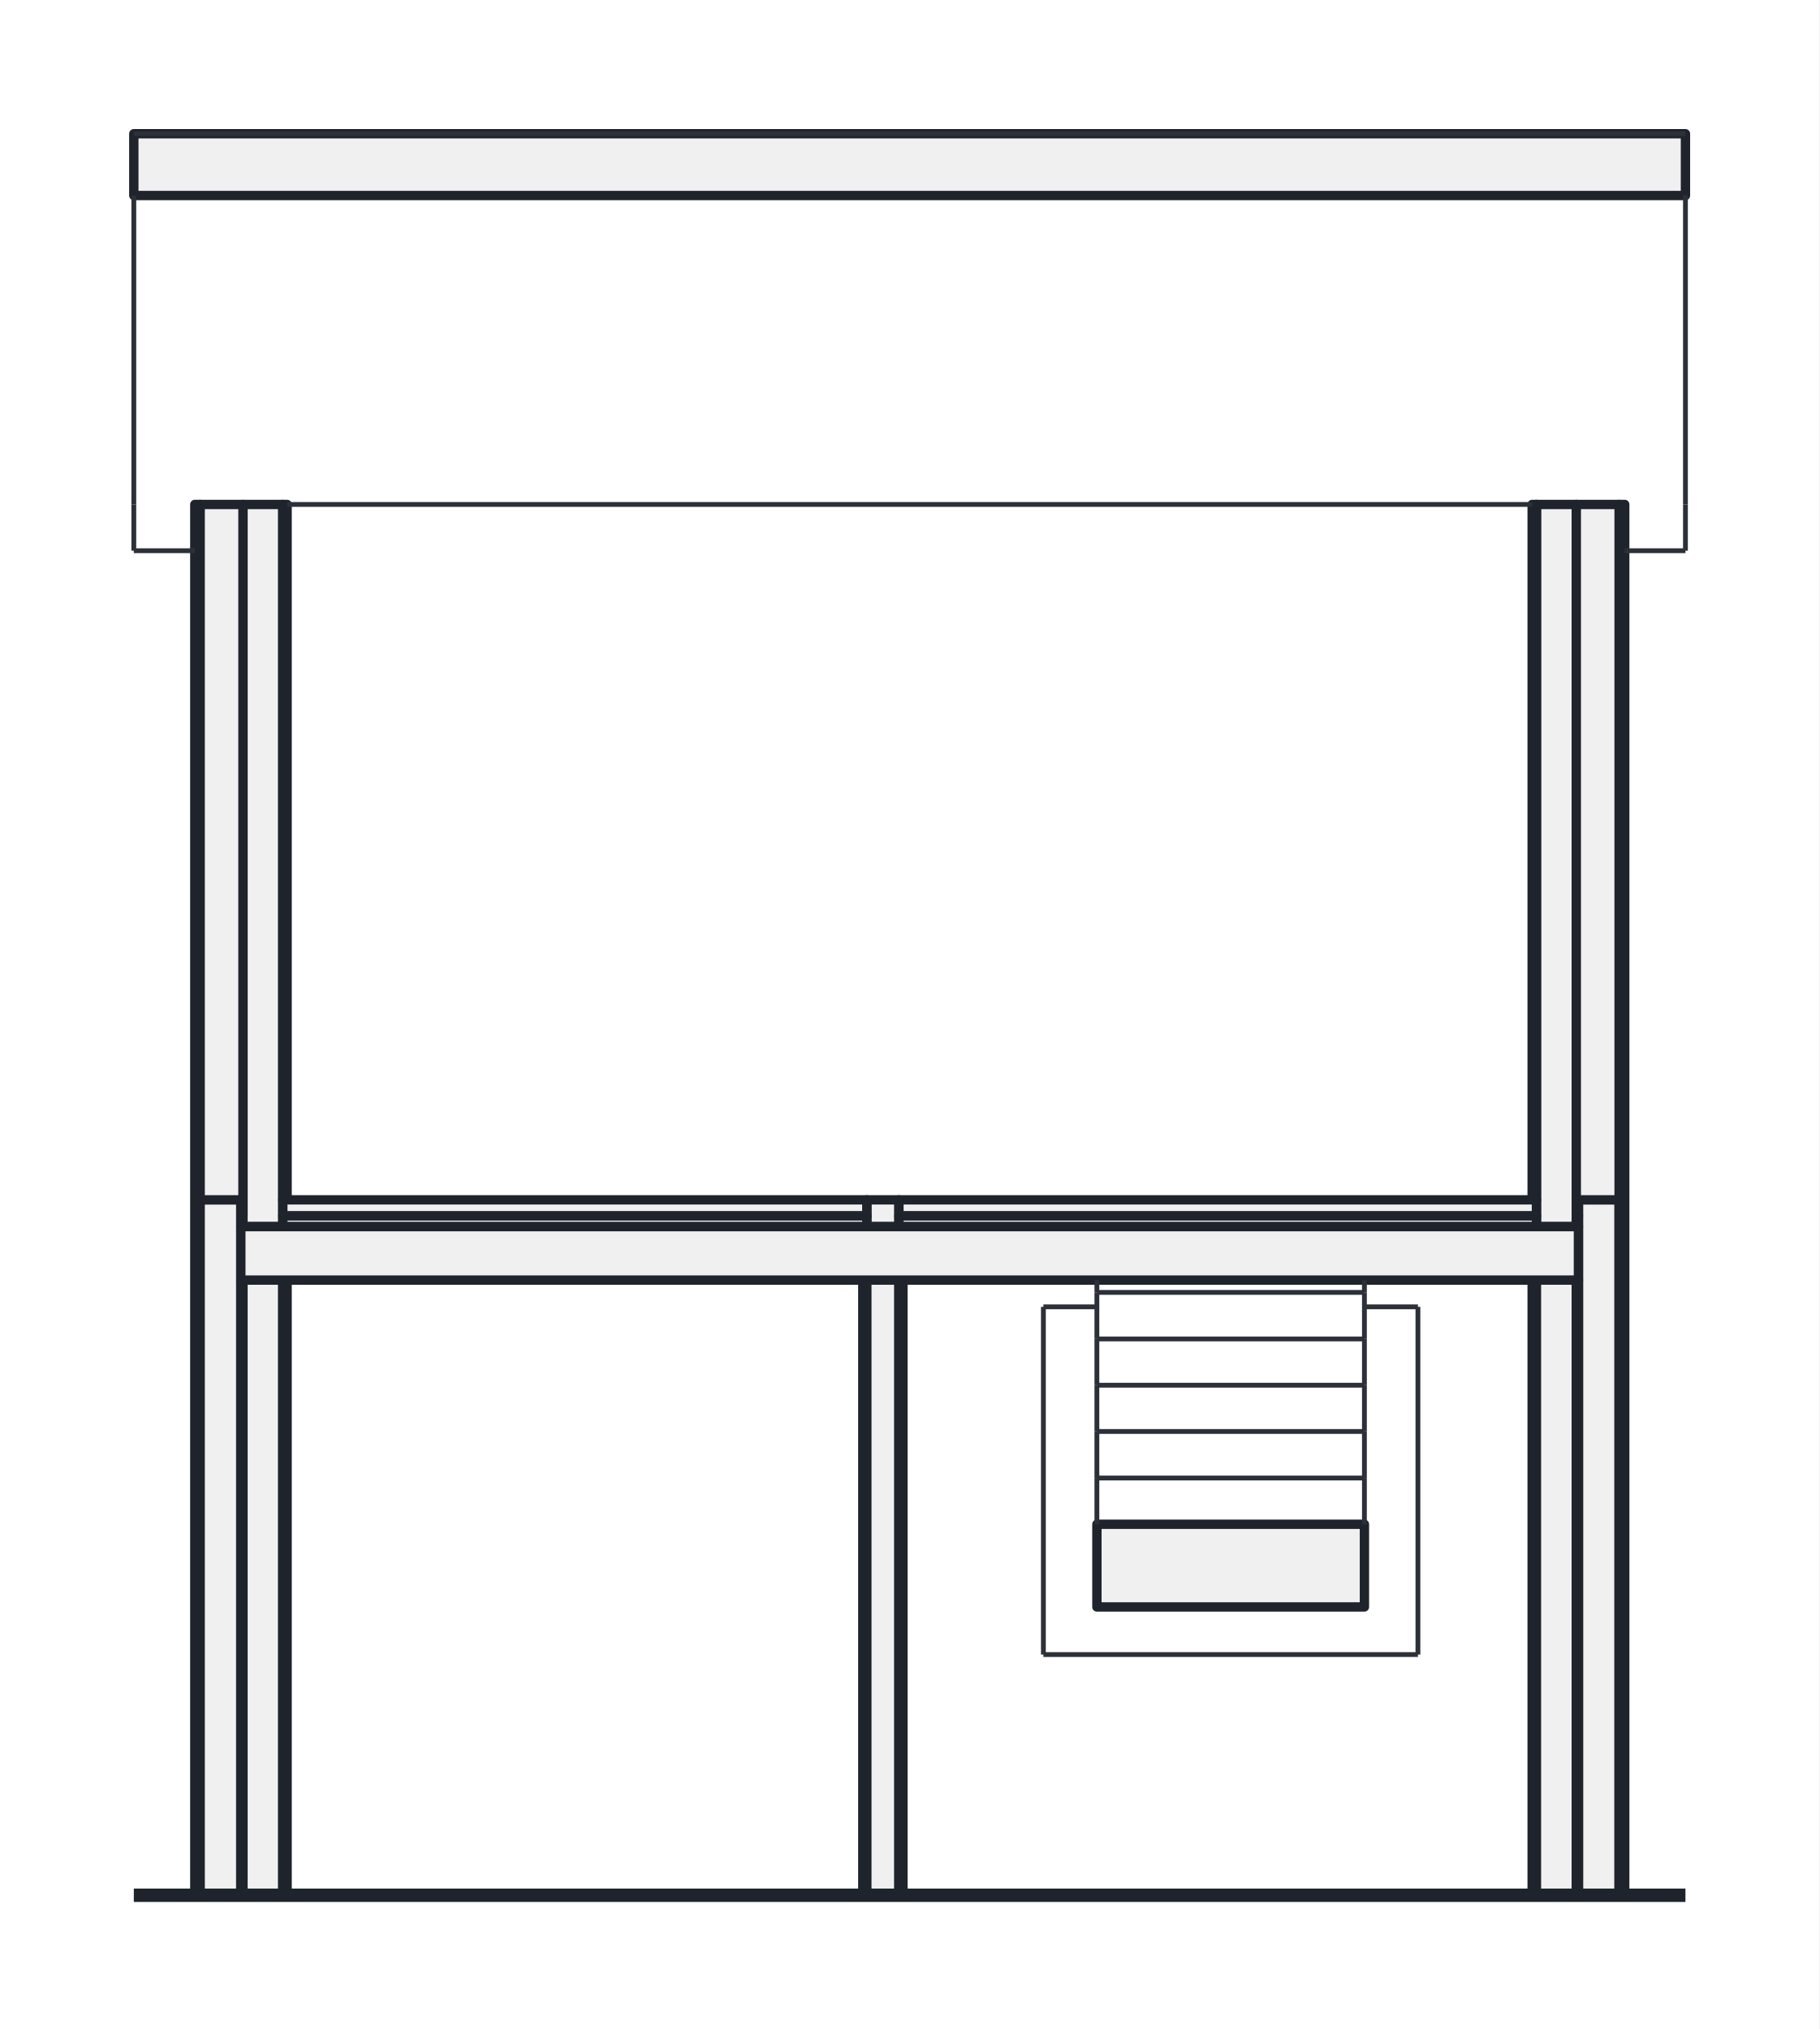
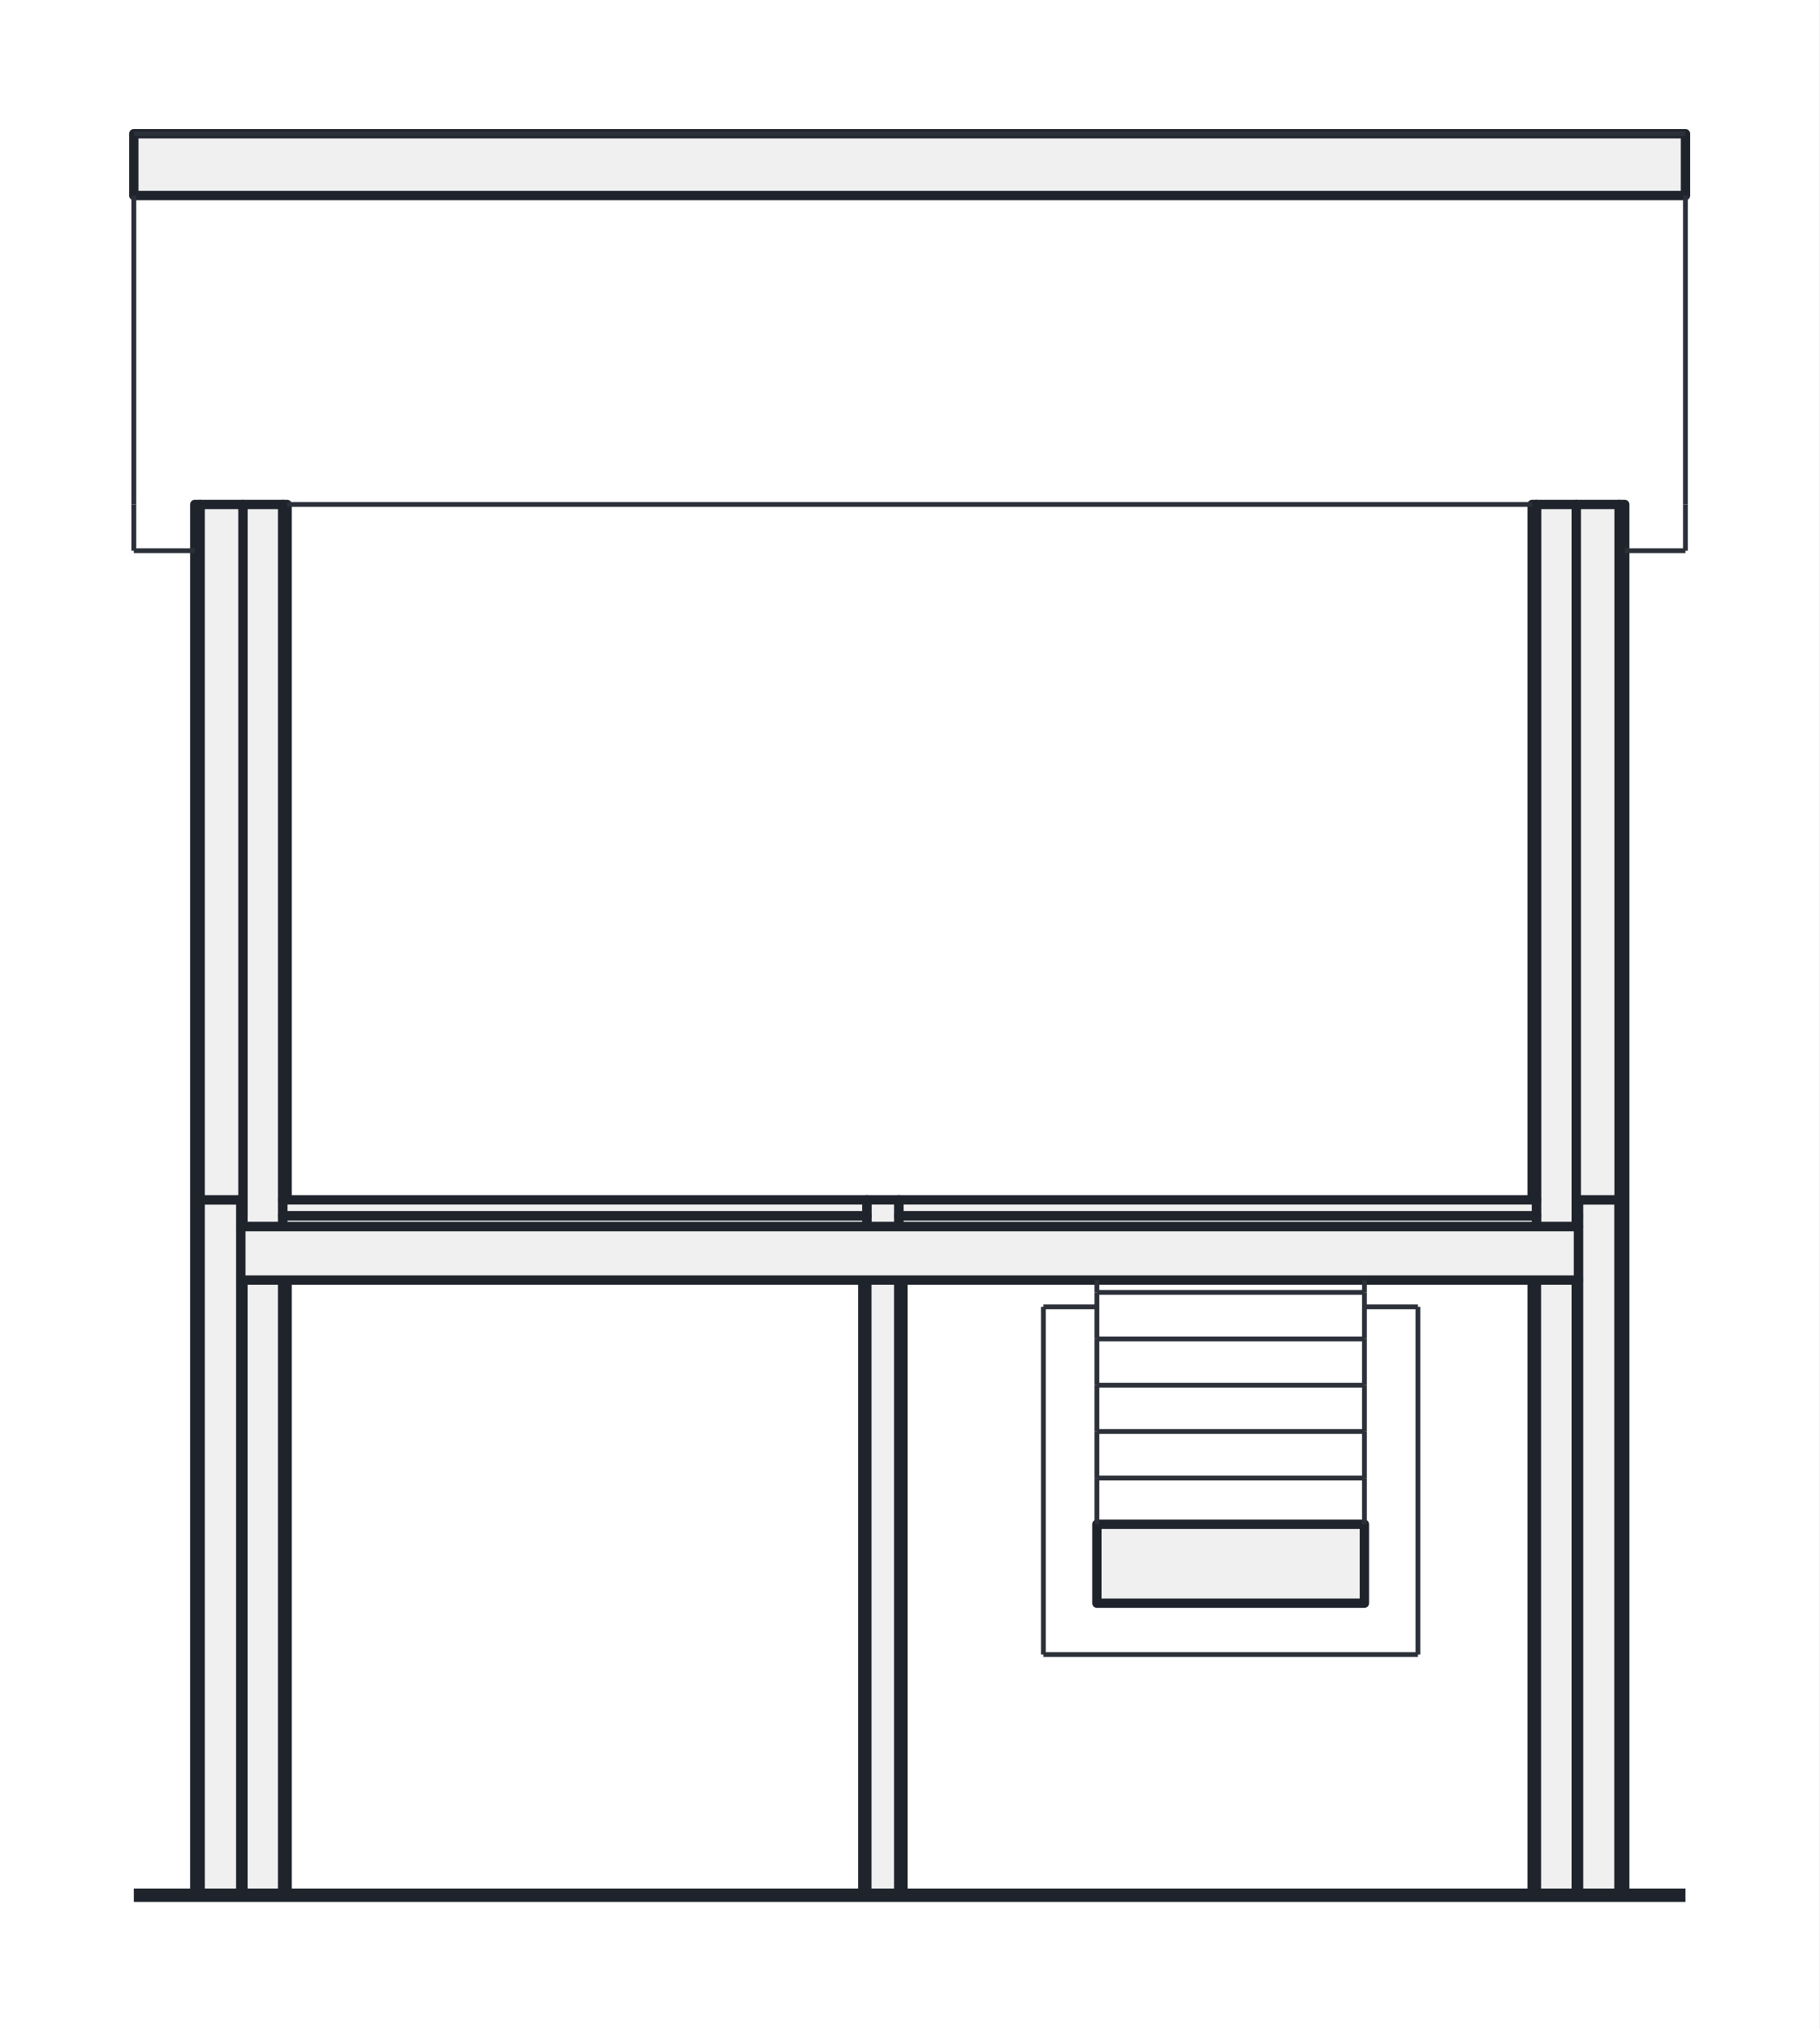
<svg xmlns="http://www.w3.org/2000/svg" viewBox="0.1 0 6.8 7.586" width="68mm" height="75.856mm">
  <rect x="0.1" y="0" width="6.8" height="7.586" fill="#ffffff" />
  <polygon points="5.827,4.786 5.843,4.786 5.843,7.086 5.827,7.086" fill="#f0f0f0" stroke="#1f242c" stroke-width="0.035" stroke-linejoin="round" />
  <polygon points="5.843,4.786 5.992,4.786 5.992,7.086 5.843,7.086" fill="#f0f0f0" stroke="#1f242c" stroke-width="0.035" stroke-linejoin="round" />
  <polygon points="5.843,1.886 5.992,1.886 5.992,4.586 5.843,4.586" fill="#f0f0f0" stroke="#1f242c" stroke-width="0.035" stroke-linejoin="round" />
  <polygon points="6,4.486 6.152,4.486 6.152,7.086 6,7.086" fill="#f0f0f0" stroke="#1f242c" stroke-width="0.035" stroke-linejoin="round" />
  <polygon points="5.992,4.786 6,4.786 6,7.086 5.992,7.086" fill="#f0f0f0" stroke="#1f242c" stroke-width="0.035" stroke-linejoin="round" />
  <polygon points="5.992,4.546 6,4.546 6,4.586 5.992,4.586" fill="#f0f0f0" stroke="#1f242c" stroke-width="0.035" stroke-linejoin="round" />
  <polygon points="6.152,1.886 6.173,1.886 6.173,7.086 6.152,7.086" fill="#f0f0f0" stroke="#1f242c" stroke-width="0.035" stroke-linejoin="round" />
  <polygon points="0.828,1.886 0.848,1.886 0.848,7.086 0.828,7.086" fill="#f0f0f0" stroke="#1f242c" stroke-width="0.035" stroke-linejoin="round" />
  <polygon points="0.848,4.486 1,4.486 1,7.086 0.848,7.086" fill="#f0f0f0" stroke="#1f242c" stroke-width="0.035" stroke-linejoin="round" />
  <polygon points="1,4.786 1.008,4.786 1.008,7.086 1,7.086" fill="#f0f0f0" stroke="#1f242c" stroke-width="0.035" stroke-linejoin="round" />
  <polygon points="1,4.546 1.008,4.546 1.008,4.586 1,4.586" fill="#f0f0f0" stroke="#1f242c" stroke-width="0.035" stroke-linejoin="round" />
  <polygon points="1.008,4.786 1.157,4.786 1.157,7.086 1.008,7.086" fill="#f0f0f0" stroke="#1f242c" stroke-width="0.035" stroke-linejoin="round" />
  <polygon points="1.008,1.886 1.157,1.886 1.157,4.586 1.008,4.586" fill="#f0f0f0" stroke="#1f242c" stroke-width="0.035" stroke-linejoin="round" />
  <polygon points="1.157,4.786 1.173,4.786 1.173,7.086 1.157,7.086" fill="#f0f0f0" stroke="#1f242c" stroke-width="0.035" stroke-linejoin="round" />
  <polygon points="3.325,4.786 3.34,4.786 3.34,7.086 3.325,7.086" fill="#f0f0f0" stroke="#1f242c" stroke-width="0.035" stroke-linejoin="round" />
  <polygon points="3.34,4.786 3.46,4.786 3.46,7.086 3.34,7.086" fill="#f0f0f0" stroke="#1f242c" stroke-width="0.035" stroke-linejoin="round" />
  <polygon points="3.34,4.486 3.46,4.486 3.46,4.586 3.34,4.586" fill="#f0f0f0" stroke="#1f242c" stroke-width="0.035" stroke-linejoin="round" />
  <polygon points="3.46,4.786 3.475,4.786 3.475,7.086 3.46,7.086" fill="#f0f0f0" stroke="#1f242c" stroke-width="0.035" stroke-linejoin="round" />
  <polygon points="5.827,1.886 5.843,1.886 5.843,4.486 5.827,4.486" fill="#f0f0f0" stroke="#1f242c" stroke-width="0.035" stroke-linejoin="round" />
  <polygon points="5.992,1.886 6.152,1.886 6.152,4.486 5.992,4.486" fill="#f0f0f0" stroke="#1f242c" stroke-width="0.035" stroke-linejoin="round" />
  <polygon points="0.848,1.886 1.008,1.886 1.008,4.486 0.848,4.486" fill="#f0f0f0" stroke="#1f242c" stroke-width="0.035" stroke-linejoin="round" />
  <polygon points="1.157,1.886 1.173,1.886 1.173,4.486 1.157,4.486" fill="#f0f0f0" stroke="#1f242c" stroke-width="0.035" stroke-linejoin="round" />
  <polygon points="1,4.486 1.008,4.486 1.008,4.546 1,4.546" fill="#f0f0f0" stroke="#1f242c" stroke-width="0.035" stroke-linejoin="round" />
  <polygon points="1.157,4.486 3.34,4.486 3.34,4.546 1.157,4.546" fill="#f0f0f0" stroke="#1f242c" stroke-width="0.035" stroke-linejoin="round" />
  <polygon points="3.46,4.486 5.843,4.486 5.843,4.546 3.46,4.546" fill="#f0f0f0" stroke="#1f242c" stroke-width="0.035" stroke-linejoin="round" />
  <polygon points="5.992,4.486 6,4.486 6,4.546 5.992,4.546" fill="#f0f0f0" stroke="#1f242c" stroke-width="0.035" stroke-linejoin="round" />
  <polygon points="1.157,4.546 3.34,4.546 3.34,4.586 1.157,4.586" fill="#f0f0f0" stroke="#1f242c" stroke-width="0.035" stroke-linejoin="round" />
  <polygon points="3.46,4.546 5.843,4.546 5.843,4.586 3.46,4.586" fill="#f0f0f0" stroke="#1f242c" stroke-width="0.035" stroke-linejoin="round" />
  <polygon points="1,4.586 6,4.586 6,4.786 1,4.786" fill="#f0f0f0" stroke="#1f242c" stroke-width="0.035" stroke-linejoin="round" />
  <polygon points="0.6,0.5 6.4,0.5 6.4,0.731 0.6,0.731" fill="#f0f0f0" stroke="#1f242c" stroke-width="0.035" stroke-linejoin="round" />
-   <polygon points="4.2,6.008 5.2,6.008 5.2,5.699 4.2,5.699" fill="#f0f0f0" stroke="#1f242c" stroke-width="0.035" stroke-linejoin="round" />
+   <polygon points="4.2,5.699 4.2,5.994 5.2,5.994 5.2,5.699" fill="#f0f0f0" stroke="#1f242c" stroke-width="0.035" stroke-linejoin="round" />
  <line x1="5.827" y1="7.086" x2="5.4" y2="7.086" stroke="#2b3039" stroke-width="0.018" />
  <line x1="5.4" y1="6.186" x2="5.4" y2="4.886" stroke="#2b3039" stroke-width="0.018" />
  <line x1="5.4" y1="7.086" x2="4" y2="7.086" stroke="#2b3039" stroke-width="0.018" />
  <line x1="4" y1="6.186" x2="5.4" y2="6.186" stroke="#2b3039" stroke-width="0.018" />
  <line x1="5.4" y1="4.886" x2="5.2" y2="4.886" stroke="#2b3039" stroke-width="0.018" />
  <line x1="4.2" y1="4.886" x2="4" y2="4.886" stroke="#2b3039" stroke-width="0.018" />
  <line x1="4" y1="7.086" x2="3.475" y2="7.086" stroke="#2b3039" stroke-width="0.018" />
  <line x1="3.325" y1="7.086" x2="1.173" y2="7.086" stroke="#2b3039" stroke-width="0.018" />
  <line x1="4" y1="4.886" x2="4" y2="6.186" stroke="#2b3039" stroke-width="0.018" />
  <line x1="1.173" y1="1.886" x2="5.827" y2="1.886" stroke="#2b3039" stroke-width="0.018" />
  <line x1="5.2" y1="5.699" x2="5.2" y2="5.526" stroke="#2b3039" stroke-width="0.018" />
  <line x1="5.2" y1="5.526" x2="4.2" y2="5.526" stroke="#2b3039" stroke-width="0.018" />
  <line x1="4.2" y1="5.526" x2="4.2" y2="5.699" stroke="#2b3039" stroke-width="0.018" />
  <line x1="5.2" y1="5.526" x2="5.2" y2="5.352" stroke="#2b3039" stroke-width="0.018" />
  <line x1="5.2" y1="5.352" x2="4.2" y2="5.352" stroke="#2b3039" stroke-width="0.018" />
  <line x1="4.2" y1="5.352" x2="4.2" y2="5.526" stroke="#2b3039" stroke-width="0.018" />
  <line x1="5.2" y1="5.352" x2="5.2" y2="5.179" stroke="#2b3039" stroke-width="0.018" />
  <line x1="5.2" y1="5.179" x2="4.2" y2="5.179" stroke="#2b3039" stroke-width="0.018" />
  <line x1="4.2" y1="5.179" x2="4.2" y2="5.352" stroke="#2b3039" stroke-width="0.018" />
  <line x1="5.2" y1="5.179" x2="5.2" y2="5.006" stroke="#2b3039" stroke-width="0.018" />
  <line x1="5.2" y1="5.006" x2="4.2" y2="5.006" stroke="#2b3039" stroke-width="0.018" />
  <line x1="4.2" y1="5.006" x2="4.2" y2="5.179" stroke="#2b3039" stroke-width="0.018" />
  <line x1="5.2" y1="5.006" x2="5.2" y2="4.832" stroke="#2b3039" stroke-width="0.018" />
  <line x1="5.2" y1="4.832" x2="4.2" y2="4.832" stroke="#2b3039" stroke-width="0.018" />
  <line x1="4.2" y1="4.832" x2="4.2" y2="5.006" stroke="#2b3039" stroke-width="0.018" />
  <line x1="5.2" y1="4.832" x2="5.2" y2="4.786" stroke="#2b3039" stroke-width="0.018" />
  <line x1="4.2" y1="4.786" x2="4.2" y2="4.832" stroke="#2b3039" stroke-width="0.018" />
  <line x1="6.4" y1="1.886" x2="6.4" y2="0.731" stroke="#2b3039" stroke-width="0.018" />
  <line x1="6.4" y1="0.5" x2="0.6" y2="0.5" stroke="#2b3039" stroke-width="0.018" />
  <line x1="0.6" y1="0.731" x2="0.6" y2="1.886" stroke="#2b3039" stroke-width="0.018" />
  <line x1="6.4" y1="1.886" x2="6.4" y2="2.059" stroke="#2b3039" stroke-width="0.018" />
  <line x1="6.4" y1="2.059" x2="6.173" y2="2.059" stroke="#2b3039" stroke-width="0.018" />
  <line x1="0.828" y1="2.059" x2="0.6" y2="2.059" stroke="#2b3039" stroke-width="0.018" />
  <line x1="0.6" y1="2.059" x2="0.6" y2="1.886" stroke="#2b3039" stroke-width="0.018" />
  <line x1="0.6" y1="7.086" x2="6.4" y2="7.086" stroke="#1f242c" stroke-width="0.05" />
</svg>
